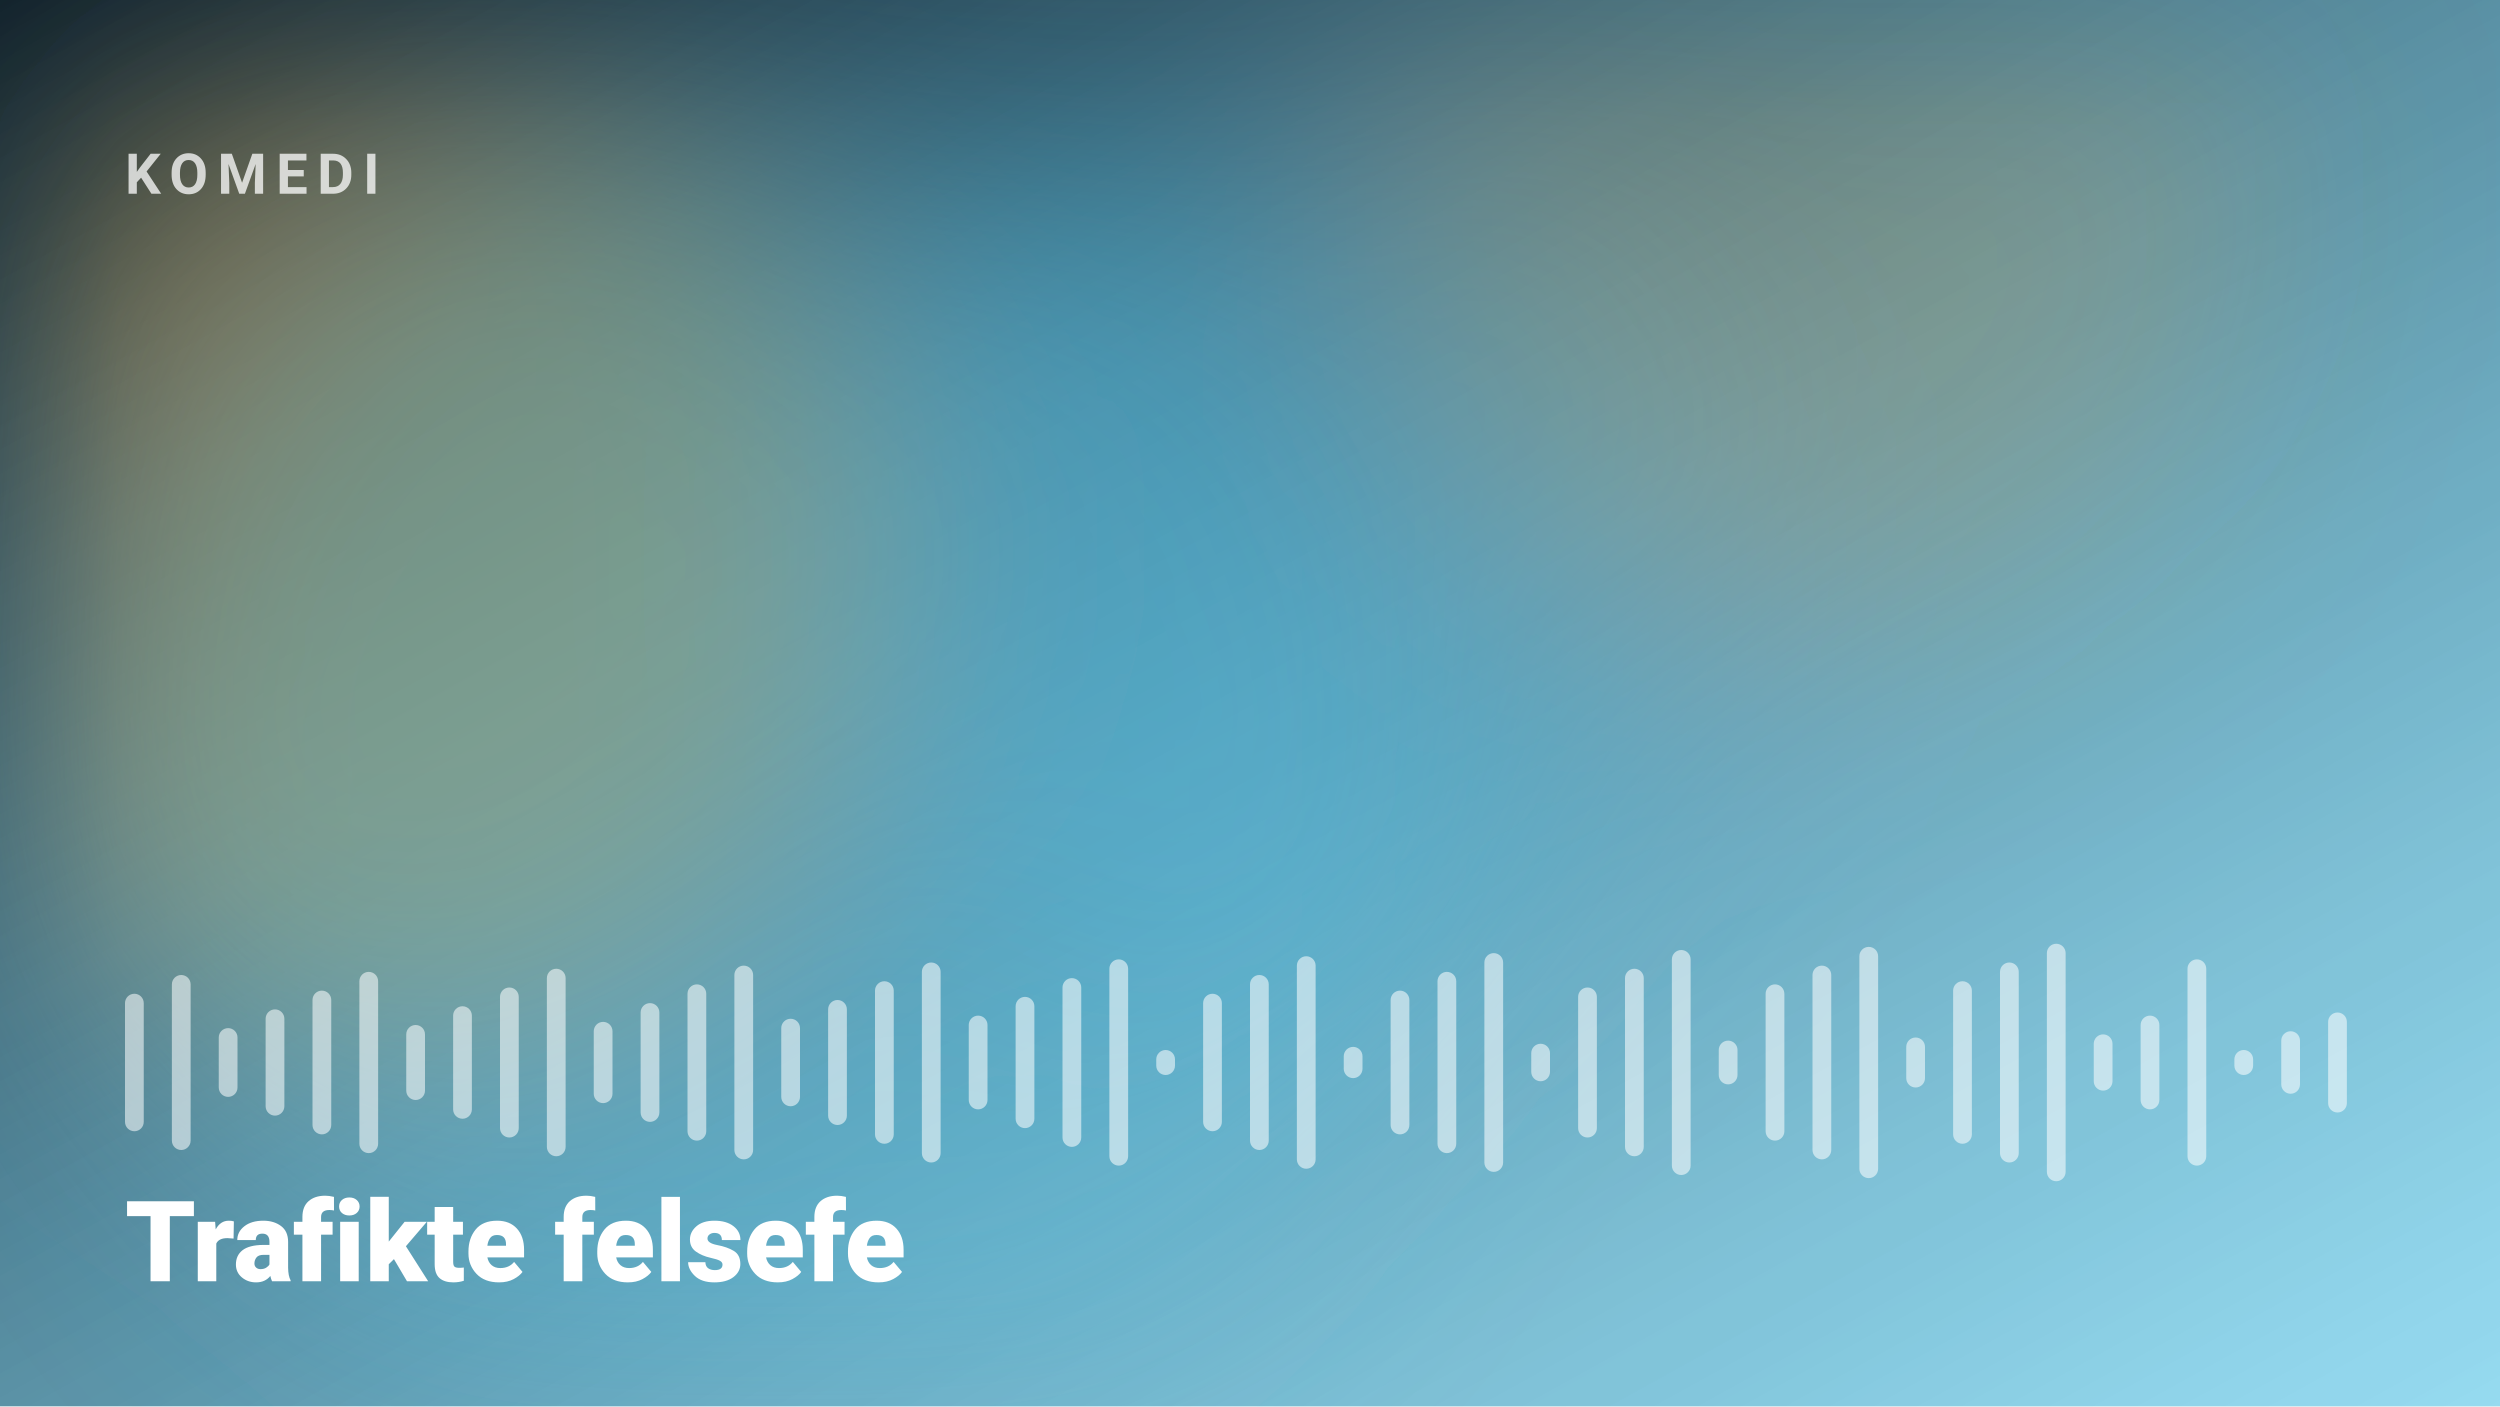
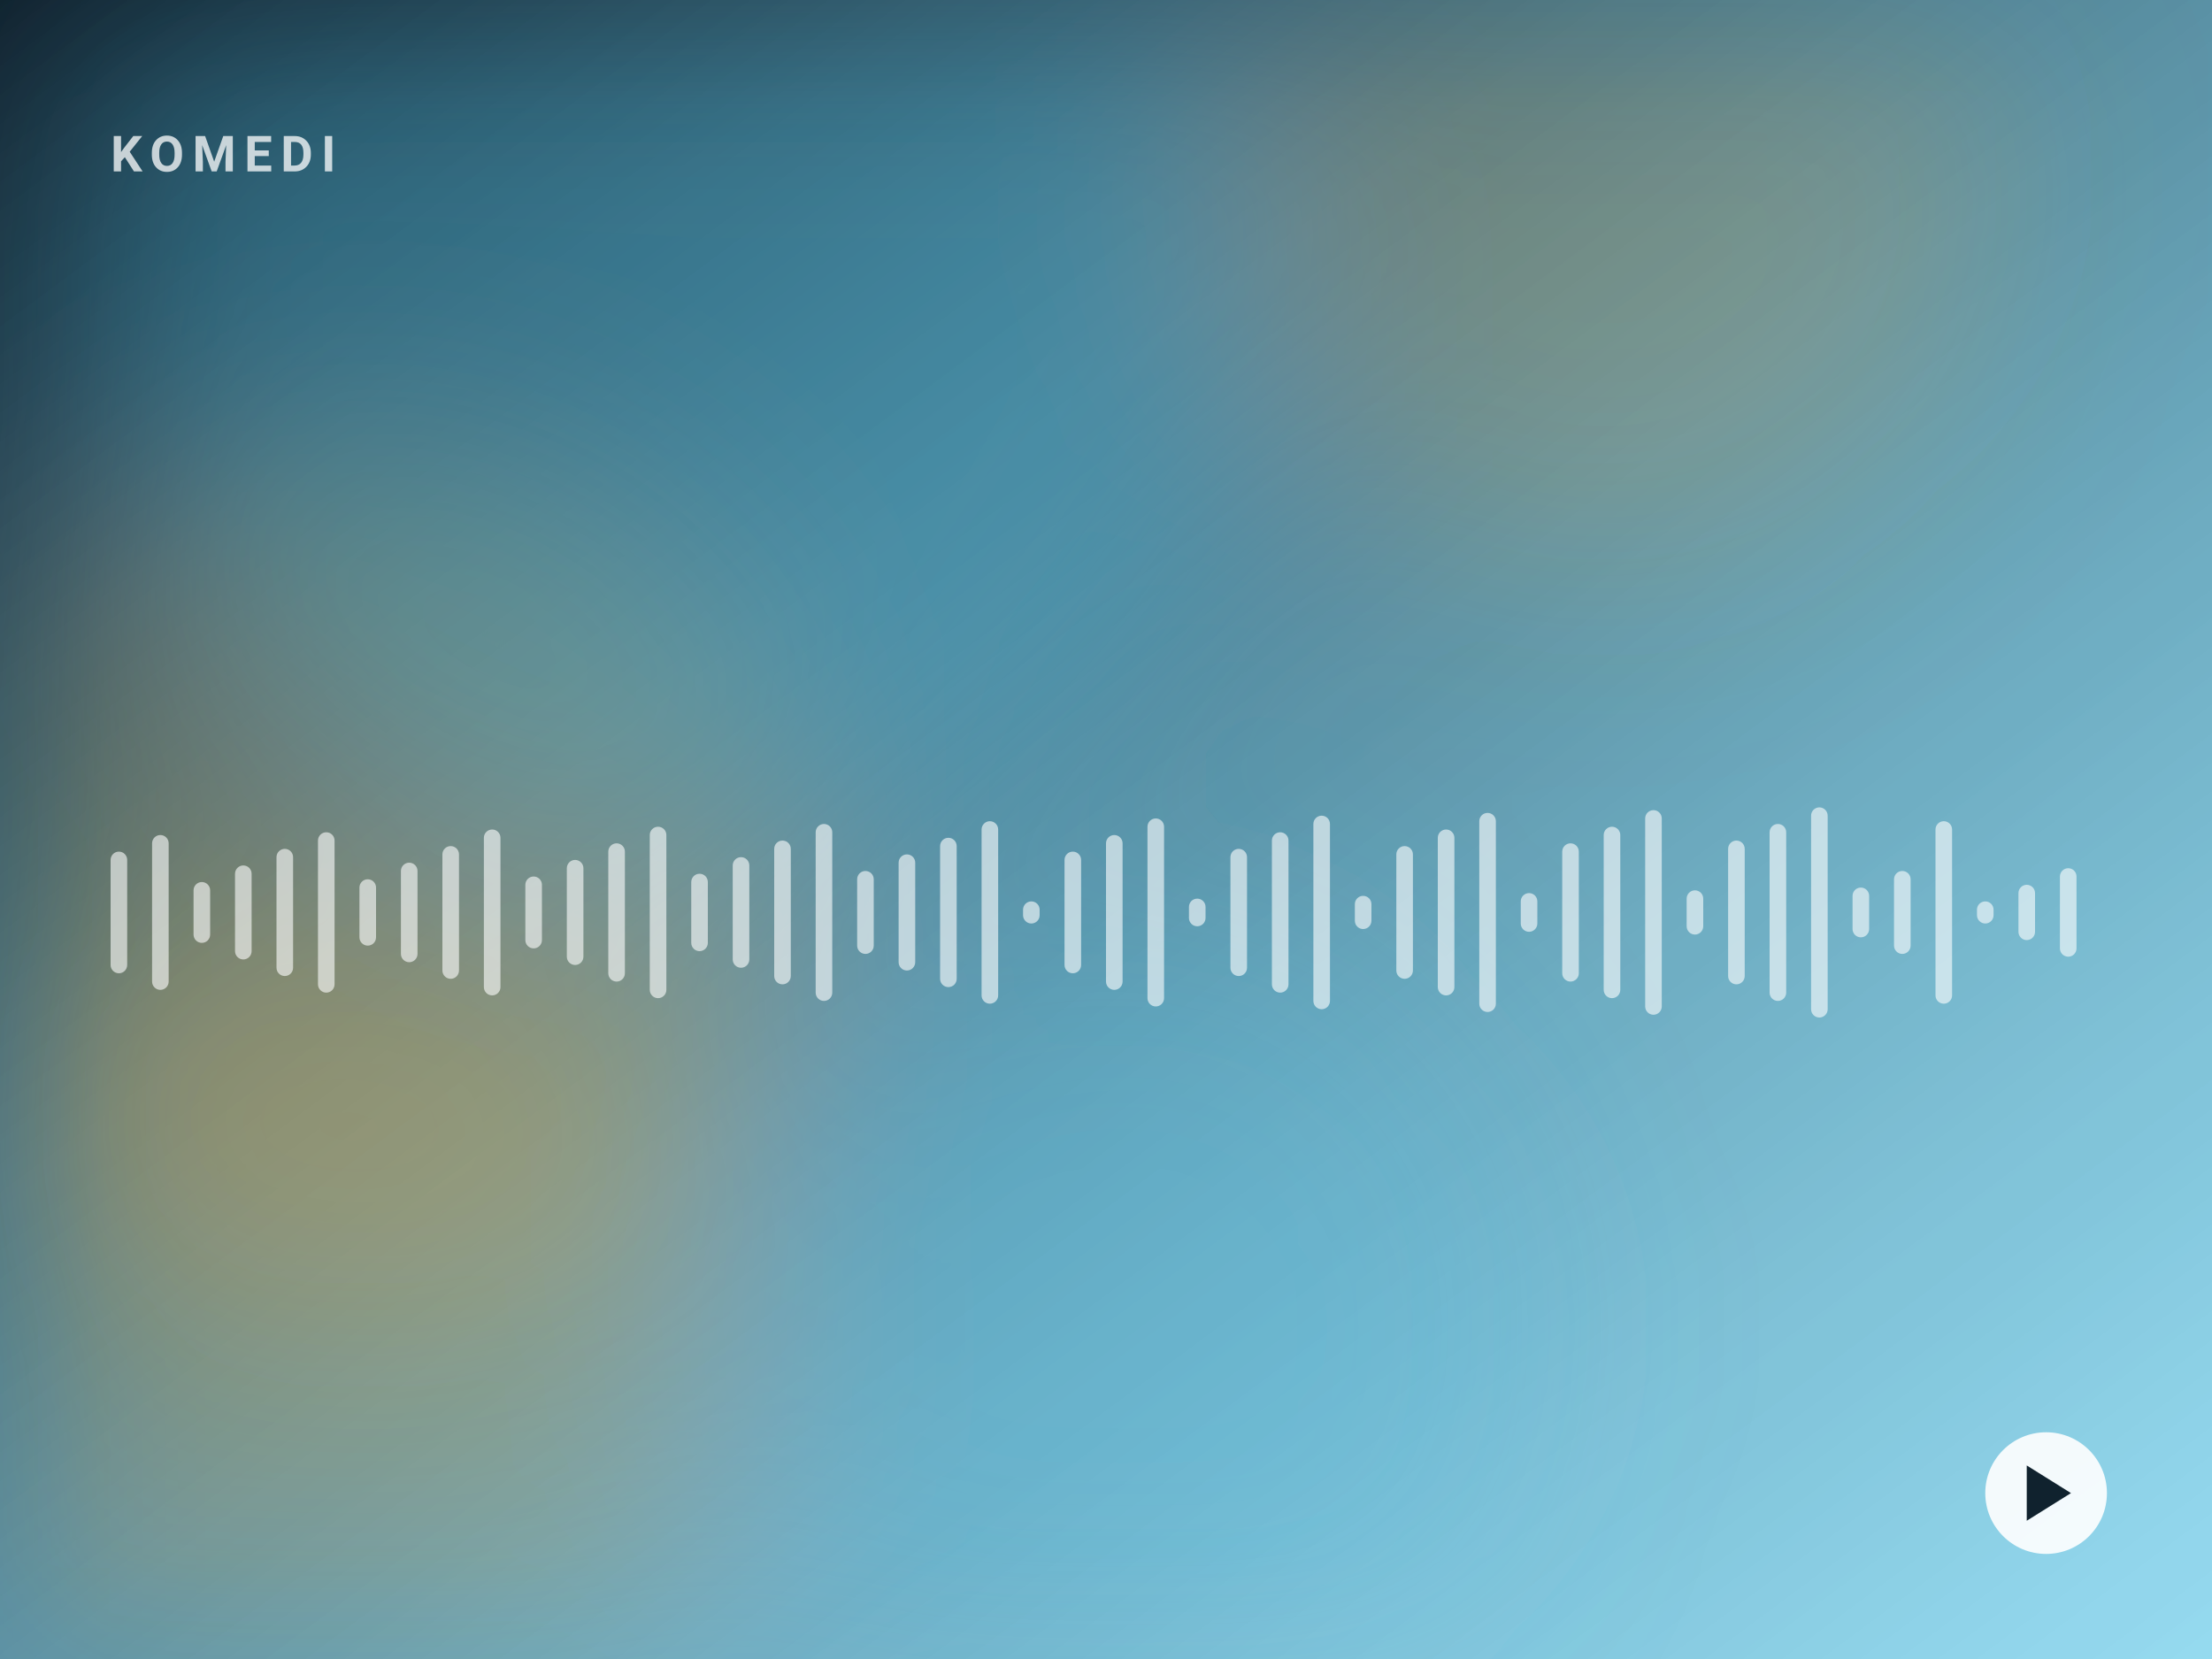
- <svg xmlns="http://www.w3.org/2000/svg" viewBox="0 0 800 450" width="800" height="450" role="img" aria-label="Trafikte felsefe">
+ <svg xmlns="http://www.w3.org/2000/svg" viewBox="0 0 800 600" width="800" height="600" role="img" aria-label="Trafikte felsefe">
  <defs>
    <linearGradient id="g" x1="0" y1="0" x2="1" y2="1">
      <stop offset="0" stop-color="#10222e" />
      <stop offset="1" stop-color="#4cc9f0" stop-opacity="0.55" />
    </linearGradient>
    <filter id="blur">
      <feGaussianBlur stdDeviation="40" />
    </filter>
  </defs>
-   <rect width="800" height="450" fill="url(#g)" />
+   <rect width="800" height="600" fill="url(#g)" />
  <g filter="url(#blur)">
-     <circle cx="132" cy="172" r="163" fill="#ffb443" opacity="0.22" />
-     <circle cx="406" cy="180" r="148" fill="#4cc9f0" opacity="0.20" />
-     <circle cx="120" cy="185" r="153" fill="#ffb443" opacity="0.20" />
-     <circle cx="245" cy="248" r="215" fill="#4cc9f0" opacity="0.27" />
+     <circle cx="132" cy="322" r="163" fill="#ffb443" opacity="0.22" />
+     <circle cx="406" cy="480" r="148" fill="#4cc9f0" opacity="0.20" />
+     <circle cx="120" cy="485" r="153" fill="#ffb443" opacity="0.20" />
+     <circle cx="245" cy="98" r="215" fill="#4cc9f0" opacity="0.27" />
    <circle cx="580" cy="63" r="143" fill="#ffb443" opacity="0.19" />
  </g>
  <g>
-     <rect x="40" y="318" width="6" height="44" rx="3" fill="#fff" opacity="0.55" />
-     <rect x="55" y="312" width="6" height="56" rx="3" fill="#fff" opacity="0.55" />
-     <rect x="70" y="329" width="6" height="22" rx="3" fill="#fff" opacity="0.55" />
-     <rect x="85" y="323" width="6" height="34" rx="3" fill="#fff" opacity="0.55" />
-     <rect x="100" y="317" width="6" height="46" rx="3" fill="#fff" opacity="0.55" />
-     <rect x="115" y="311" width="6" height="58" rx="3" fill="#fff" opacity="0.55" />
-     <rect x="130" y="328" width="6" height="24" rx="3" fill="#fff" opacity="0.55" />
-     <rect x="145" y="322" width="6" height="36" rx="3" fill="#fff" opacity="0.55" />
-     <rect x="160" y="316" width="6" height="48" rx="3" fill="#fff" opacity="0.55" />
-     <rect x="175" y="310" width="6" height="60" rx="3" fill="#fff" opacity="0.55" />
-     <rect x="190" y="327" width="6" height="26" rx="3" fill="#fff" opacity="0.55" />
-     <rect x="205" y="321" width="6" height="38" rx="3" fill="#fff" opacity="0.55" />
-     <rect x="220" y="315" width="6" height="50" rx="3" fill="#fff" opacity="0.55" />
-     <rect x="235" y="309" width="6" height="62" rx="3" fill="#fff" opacity="0.55" />
-     <rect x="250" y="326" width="6" height="28" rx="3" fill="#fff" opacity="0.55" />
-     <rect x="265" y="320" width="6" height="40" rx="3" fill="#fff" opacity="0.55" />
-     <rect x="280" y="314" width="6" height="52" rx="3" fill="#fff" opacity="0.55" />
-     <rect x="295" y="308" width="6" height="64" rx="3" fill="#fff" opacity="0.55" />
-     <rect x="310" y="325" width="6" height="30" rx="3" fill="#fff" opacity="0.55" />
-     <rect x="325" y="319" width="6" height="42" rx="3" fill="#fff" opacity="0.55" />
-     <rect x="340" y="313" width="6" height="54" rx="3" fill="#fff" opacity="0.55" />
-     <rect x="355" y="307" width="6" height="66" rx="3" fill="#fff" opacity="0.55" />
-     <rect x="370" y="336" width="6" height="8" rx="3" fill="#fff" opacity="0.55" />
-     <rect x="385" y="318" width="6" height="44" rx="3" fill="#fff" opacity="0.55" />
-     <rect x="400" y="312" width="6" height="56" rx="3" fill="#fff" opacity="0.55" />
-     <rect x="415" y="306" width="6" height="68" rx="3" fill="#fff" opacity="0.55" />
-     <rect x="430" y="335" width="6" height="10" rx="3" fill="#fff" opacity="0.55" />
-     <rect x="445" y="317" width="6" height="46" rx="3" fill="#fff" opacity="0.55" />
-     <rect x="460" y="311" width="6" height="58" rx="3" fill="#fff" opacity="0.55" />
-     <rect x="475" y="305" width="6" height="70" rx="3" fill="#fff" opacity="0.55" />
-     <rect x="490" y="334" width="6" height="12" rx="3" fill="#fff" opacity="0.55" />
-     <rect x="505" y="316" width="6" height="48" rx="3" fill="#fff" opacity="0.55" />
-     <rect x="520" y="310" width="6" height="60" rx="3" fill="#fff" opacity="0.55" />
-     <rect x="535" y="304" width="6" height="72" rx="3" fill="#fff" opacity="0.55" />
-     <rect x="550" y="333" width="6" height="14" rx="3" fill="#fff" opacity="0.55" />
-     <rect x="565" y="315" width="6" height="50" rx="3" fill="#fff" opacity="0.55" />
-     <rect x="580" y="309" width="6" height="62" rx="3" fill="#fff" opacity="0.55" />
-     <rect x="595" y="303" width="6" height="74" rx="3" fill="#fff" opacity="0.55" />
-     <rect x="610" y="332" width="6" height="16" rx="3" fill="#fff" opacity="0.55" />
-     <rect x="625" y="314" width="6" height="52" rx="3" fill="#fff" opacity="0.55" />
-     <rect x="640" y="308" width="6" height="64" rx="3" fill="#fff" opacity="0.55" />
-     <rect x="655" y="302" width="6" height="76" rx="3" fill="#fff" opacity="0.55" />
-     <rect x="670" y="331" width="6" height="18" rx="3" fill="#fff" opacity="0.55" />
-     <rect x="685" y="325" width="6" height="30" rx="3" fill="#fff" opacity="0.55" />
-     <rect x="700" y="307" width="6" height="66" rx="3" fill="#fff" opacity="0.55" />
-     <rect x="715" y="336" width="6" height="8" rx="3" fill="#fff" opacity="0.55" />
-     <rect x="730" y="330" width="6" height="20" rx="3" fill="#fff" opacity="0.55" />
-     <rect x="745" y="324" width="6" height="32" rx="3" fill="#fff" opacity="0.55" />
+     <rect x="40" y="308" width="6" height="44" rx="3" fill="#fff" opacity="0.6" />
+     <rect x="55" y="302" width="6" height="56" rx="3" fill="#fff" opacity="0.6" />
+     <rect x="70" y="319" width="6" height="22" rx="3" fill="#fff" opacity="0.6" />
+     <rect x="85" y="313" width="6" height="34" rx="3" fill="#fff" opacity="0.6" />
+     <rect x="100" y="307" width="6" height="46" rx="3" fill="#fff" opacity="0.6" />
+     <rect x="115" y="301" width="6" height="58" rx="3" fill="#fff" opacity="0.6" />
+     <rect x="130" y="318" width="6" height="24" rx="3" fill="#fff" opacity="0.6" />
+     <rect x="145" y="312" width="6" height="36" rx="3" fill="#fff" opacity="0.6" />
+     <rect x="160" y="306" width="6" height="48" rx="3" fill="#fff" opacity="0.6" />
+     <rect x="175" y="300" width="6" height="60" rx="3" fill="#fff" opacity="0.6" />
+     <rect x="190" y="317" width="6" height="26" rx="3" fill="#fff" opacity="0.6" />
+     <rect x="205" y="311" width="6" height="38" rx="3" fill="#fff" opacity="0.6" />
+     <rect x="220" y="305" width="6" height="50" rx="3" fill="#fff" opacity="0.6" />
+     <rect x="235" y="299" width="6" height="62" rx="3" fill="#fff" opacity="0.6" />
+     <rect x="250" y="316" width="6" height="28" rx="3" fill="#fff" opacity="0.6" />
+     <rect x="265" y="310" width="6" height="40" rx="3" fill="#fff" opacity="0.6" />
+     <rect x="280" y="304" width="6" height="52" rx="3" fill="#fff" opacity="0.6" />
+     <rect x="295" y="298" width="6" height="64" rx="3" fill="#fff" opacity="0.6" />
+     <rect x="310" y="315" width="6" height="30" rx="3" fill="#fff" opacity="0.6" />
+     <rect x="325" y="309" width="6" height="42" rx="3" fill="#fff" opacity="0.6" />
+     <rect x="340" y="303" width="6" height="54" rx="3" fill="#fff" opacity="0.6" />
+     <rect x="355" y="297" width="6" height="66" rx="3" fill="#fff" opacity="0.6" />
+     <rect x="370" y="326" width="6" height="8" rx="3" fill="#fff" opacity="0.6" />
+     <rect x="385" y="308" width="6" height="44" rx="3" fill="#fff" opacity="0.6" />
+     <rect x="400" y="302" width="6" height="56" rx="3" fill="#fff" opacity="0.6" />
+     <rect x="415" y="296" width="6" height="68" rx="3" fill="#fff" opacity="0.6" />
+     <rect x="430" y="325" width="6" height="10" rx="3" fill="#fff" opacity="0.6" />
+     <rect x="445" y="307" width="6" height="46" rx="3" fill="#fff" opacity="0.6" />
+     <rect x="460" y="301" width="6" height="58" rx="3" fill="#fff" opacity="0.6" />
+     <rect x="475" y="295" width="6" height="70" rx="3" fill="#fff" opacity="0.6" />
+     <rect x="490" y="324" width="6" height="12" rx="3" fill="#fff" opacity="0.6" />
+     <rect x="505" y="306" width="6" height="48" rx="3" fill="#fff" opacity="0.6" />
+     <rect x="520" y="300" width="6" height="60" rx="3" fill="#fff" opacity="0.6" />
+     <rect x="535" y="294" width="6" height="72" rx="3" fill="#fff" opacity="0.6" />
+     <rect x="550" y="323" width="6" height="14" rx="3" fill="#fff" opacity="0.6" />
+     <rect x="565" y="305" width="6" height="50" rx="3" fill="#fff" opacity="0.6" />
+     <rect x="580" y="299" width="6" height="62" rx="3" fill="#fff" opacity="0.6" />
+     <rect x="595" y="293" width="6" height="74" rx="3" fill="#fff" opacity="0.6" />
+     <rect x="610" y="322" width="6" height="16" rx="3" fill="#fff" opacity="0.6" />
+     <rect x="625" y="304" width="6" height="52" rx="3" fill="#fff" opacity="0.6" />
+     <rect x="640" y="298" width="6" height="64" rx="3" fill="#fff" opacity="0.6" />
+     <rect x="655" y="292" width="6" height="76" rx="3" fill="#fff" opacity="0.6" />
+     <rect x="670" y="321" width="6" height="18" rx="3" fill="#fff" opacity="0.6" />
+     <rect x="685" y="315" width="6" height="30" rx="3" fill="#fff" opacity="0.6" />
+     <rect x="700" y="297" width="6" height="66" rx="3" fill="#fff" opacity="0.6" />
+     <rect x="715" y="326" width="6" height="8" rx="3" fill="#fff" opacity="0.6" />
+     <rect x="730" y="320" width="6" height="20" rx="3" fill="#fff" opacity="0.6" />
+     <rect x="745" y="314" width="6" height="32" rx="3" fill="#fff" opacity="0.6" />
  </g>
  <text x="40" y="62" font-family="ui-sans-serif,system-ui,Segoe UI,Roboto,sans-serif" font-size="18" font-weight="600" fill="#fff" opacity="0.75" letter-spacing="3">KOMEDI</text>
-   <text x="40" y="410" font-family="ui-sans-serif,system-ui,Segoe UI,Roboto,sans-serif" font-size="36" font-weight="800" fill="#fff">Trafikte felsefe</text>
+   <circle cx="740" cy="540" r="22" fill="#fff" opacity="0.9" />
+   <path d="M733 530l16 10-16 10z" fill="#10222e" />
</svg>
